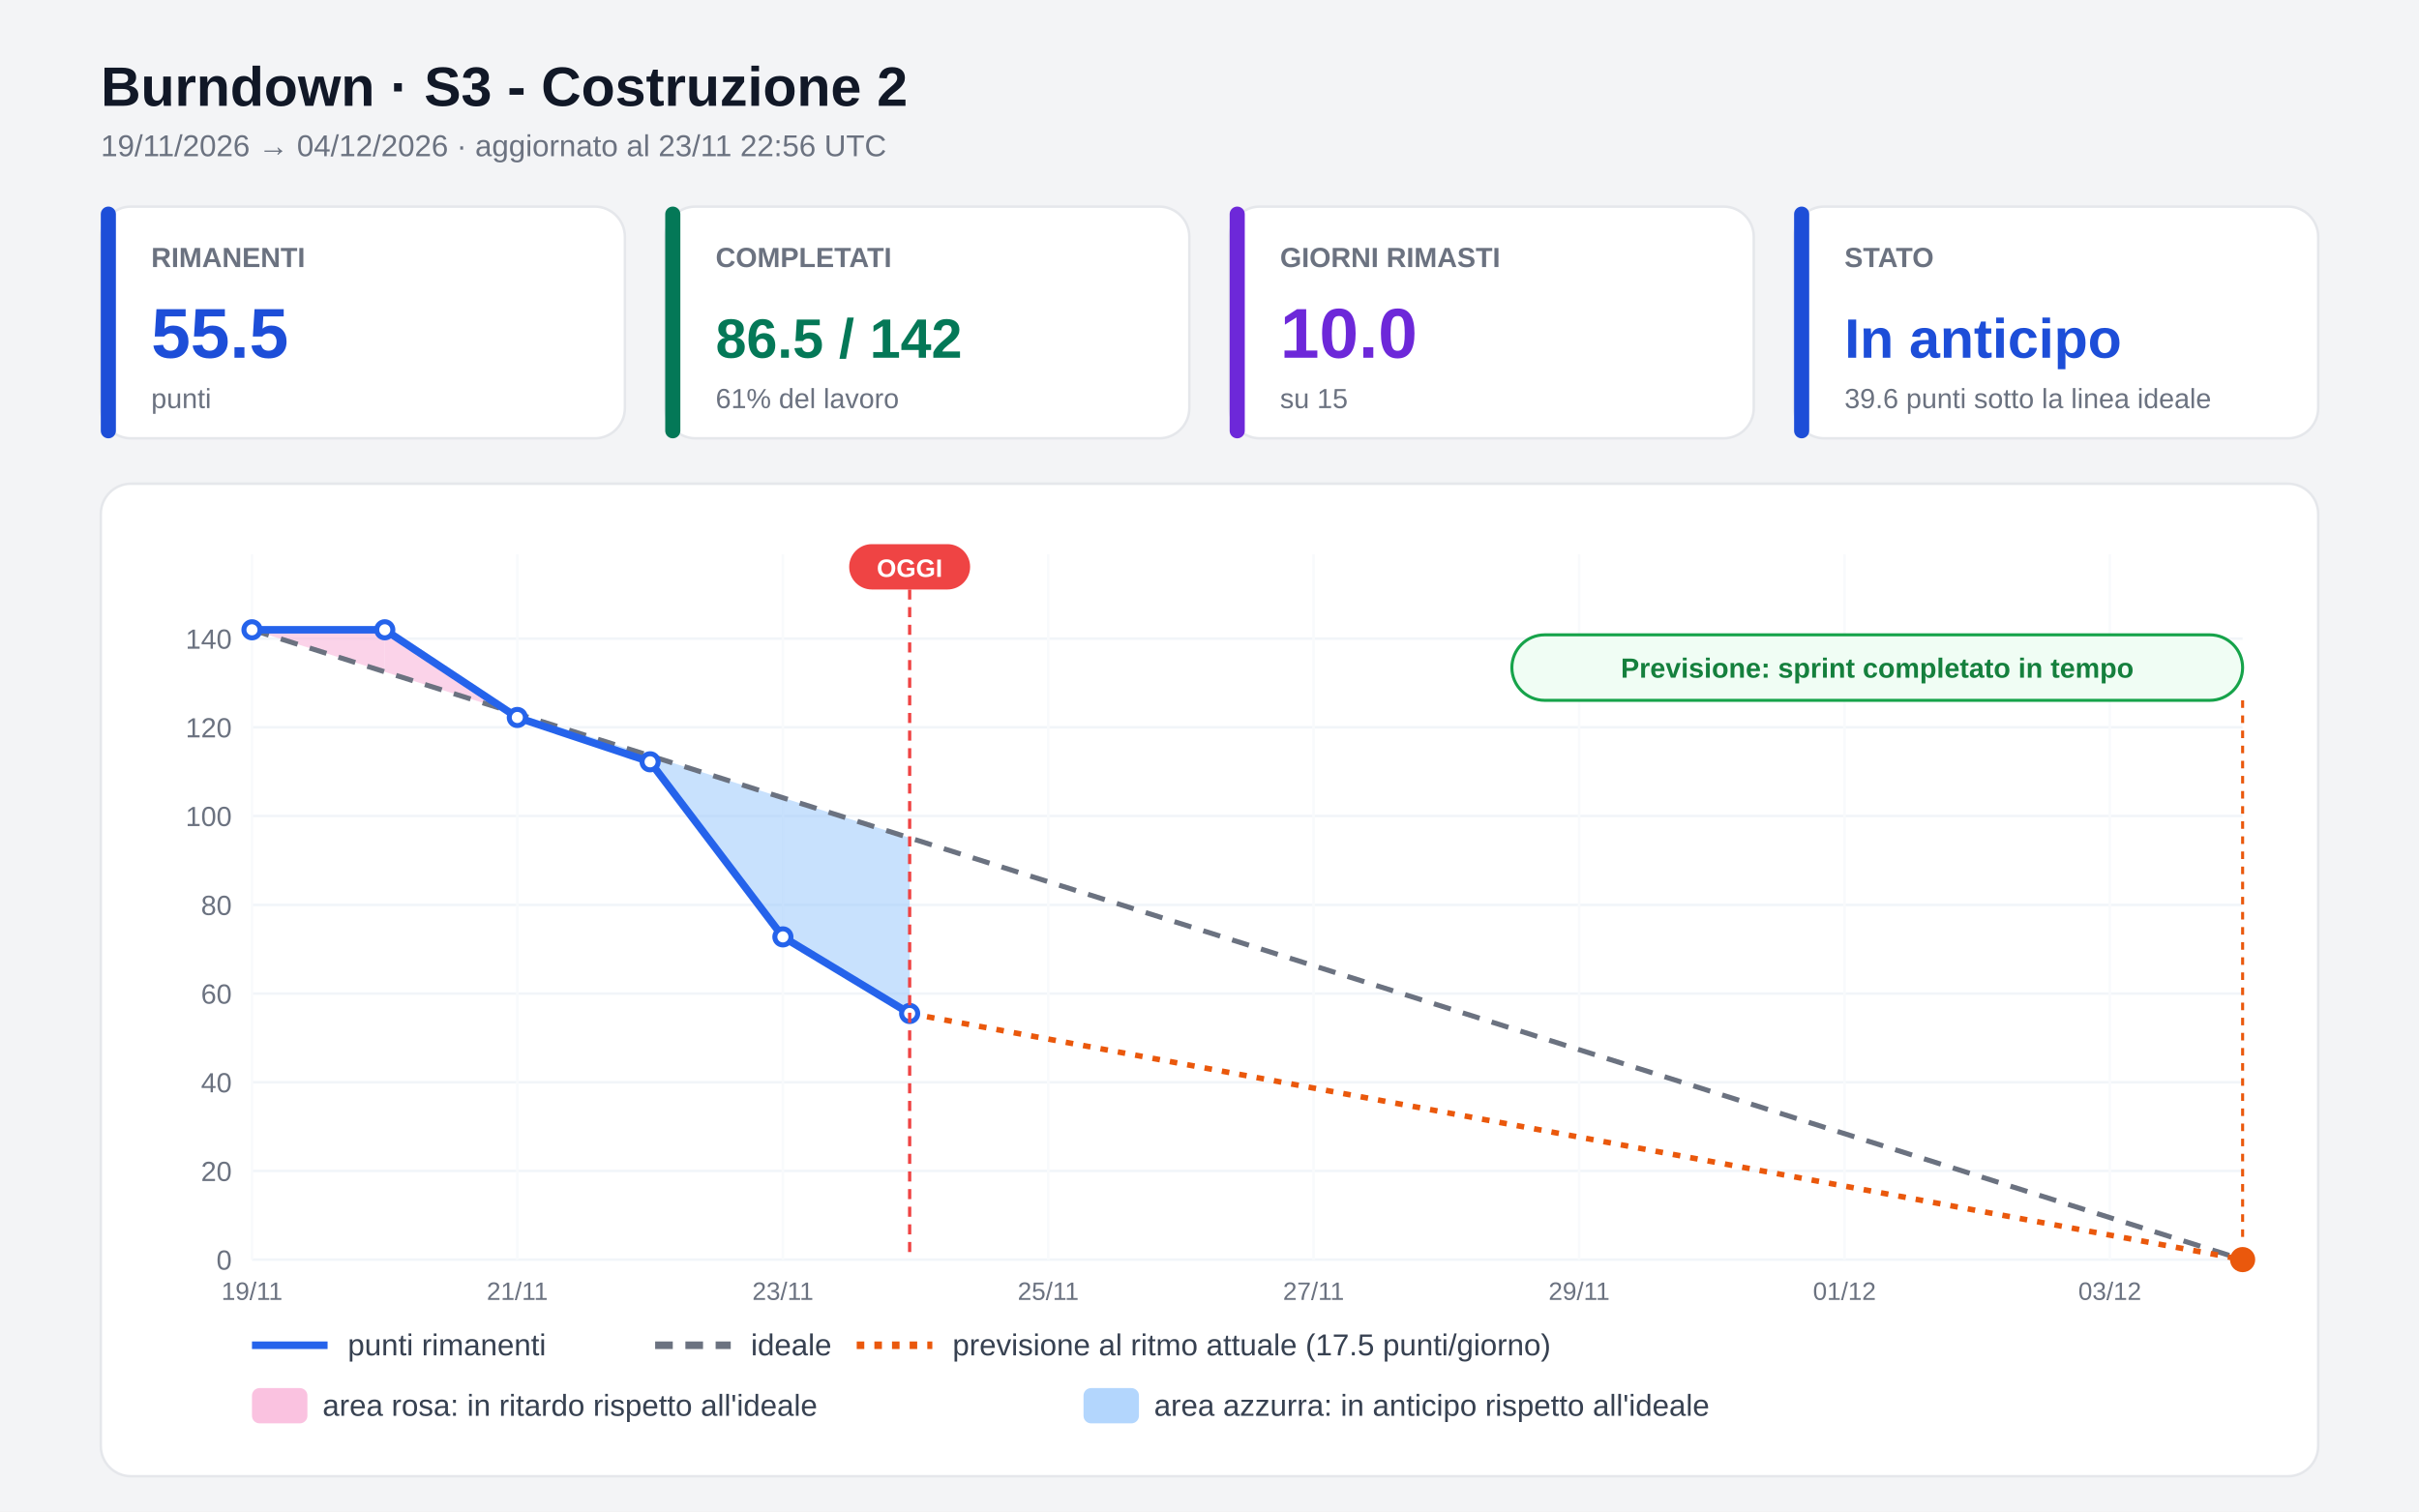
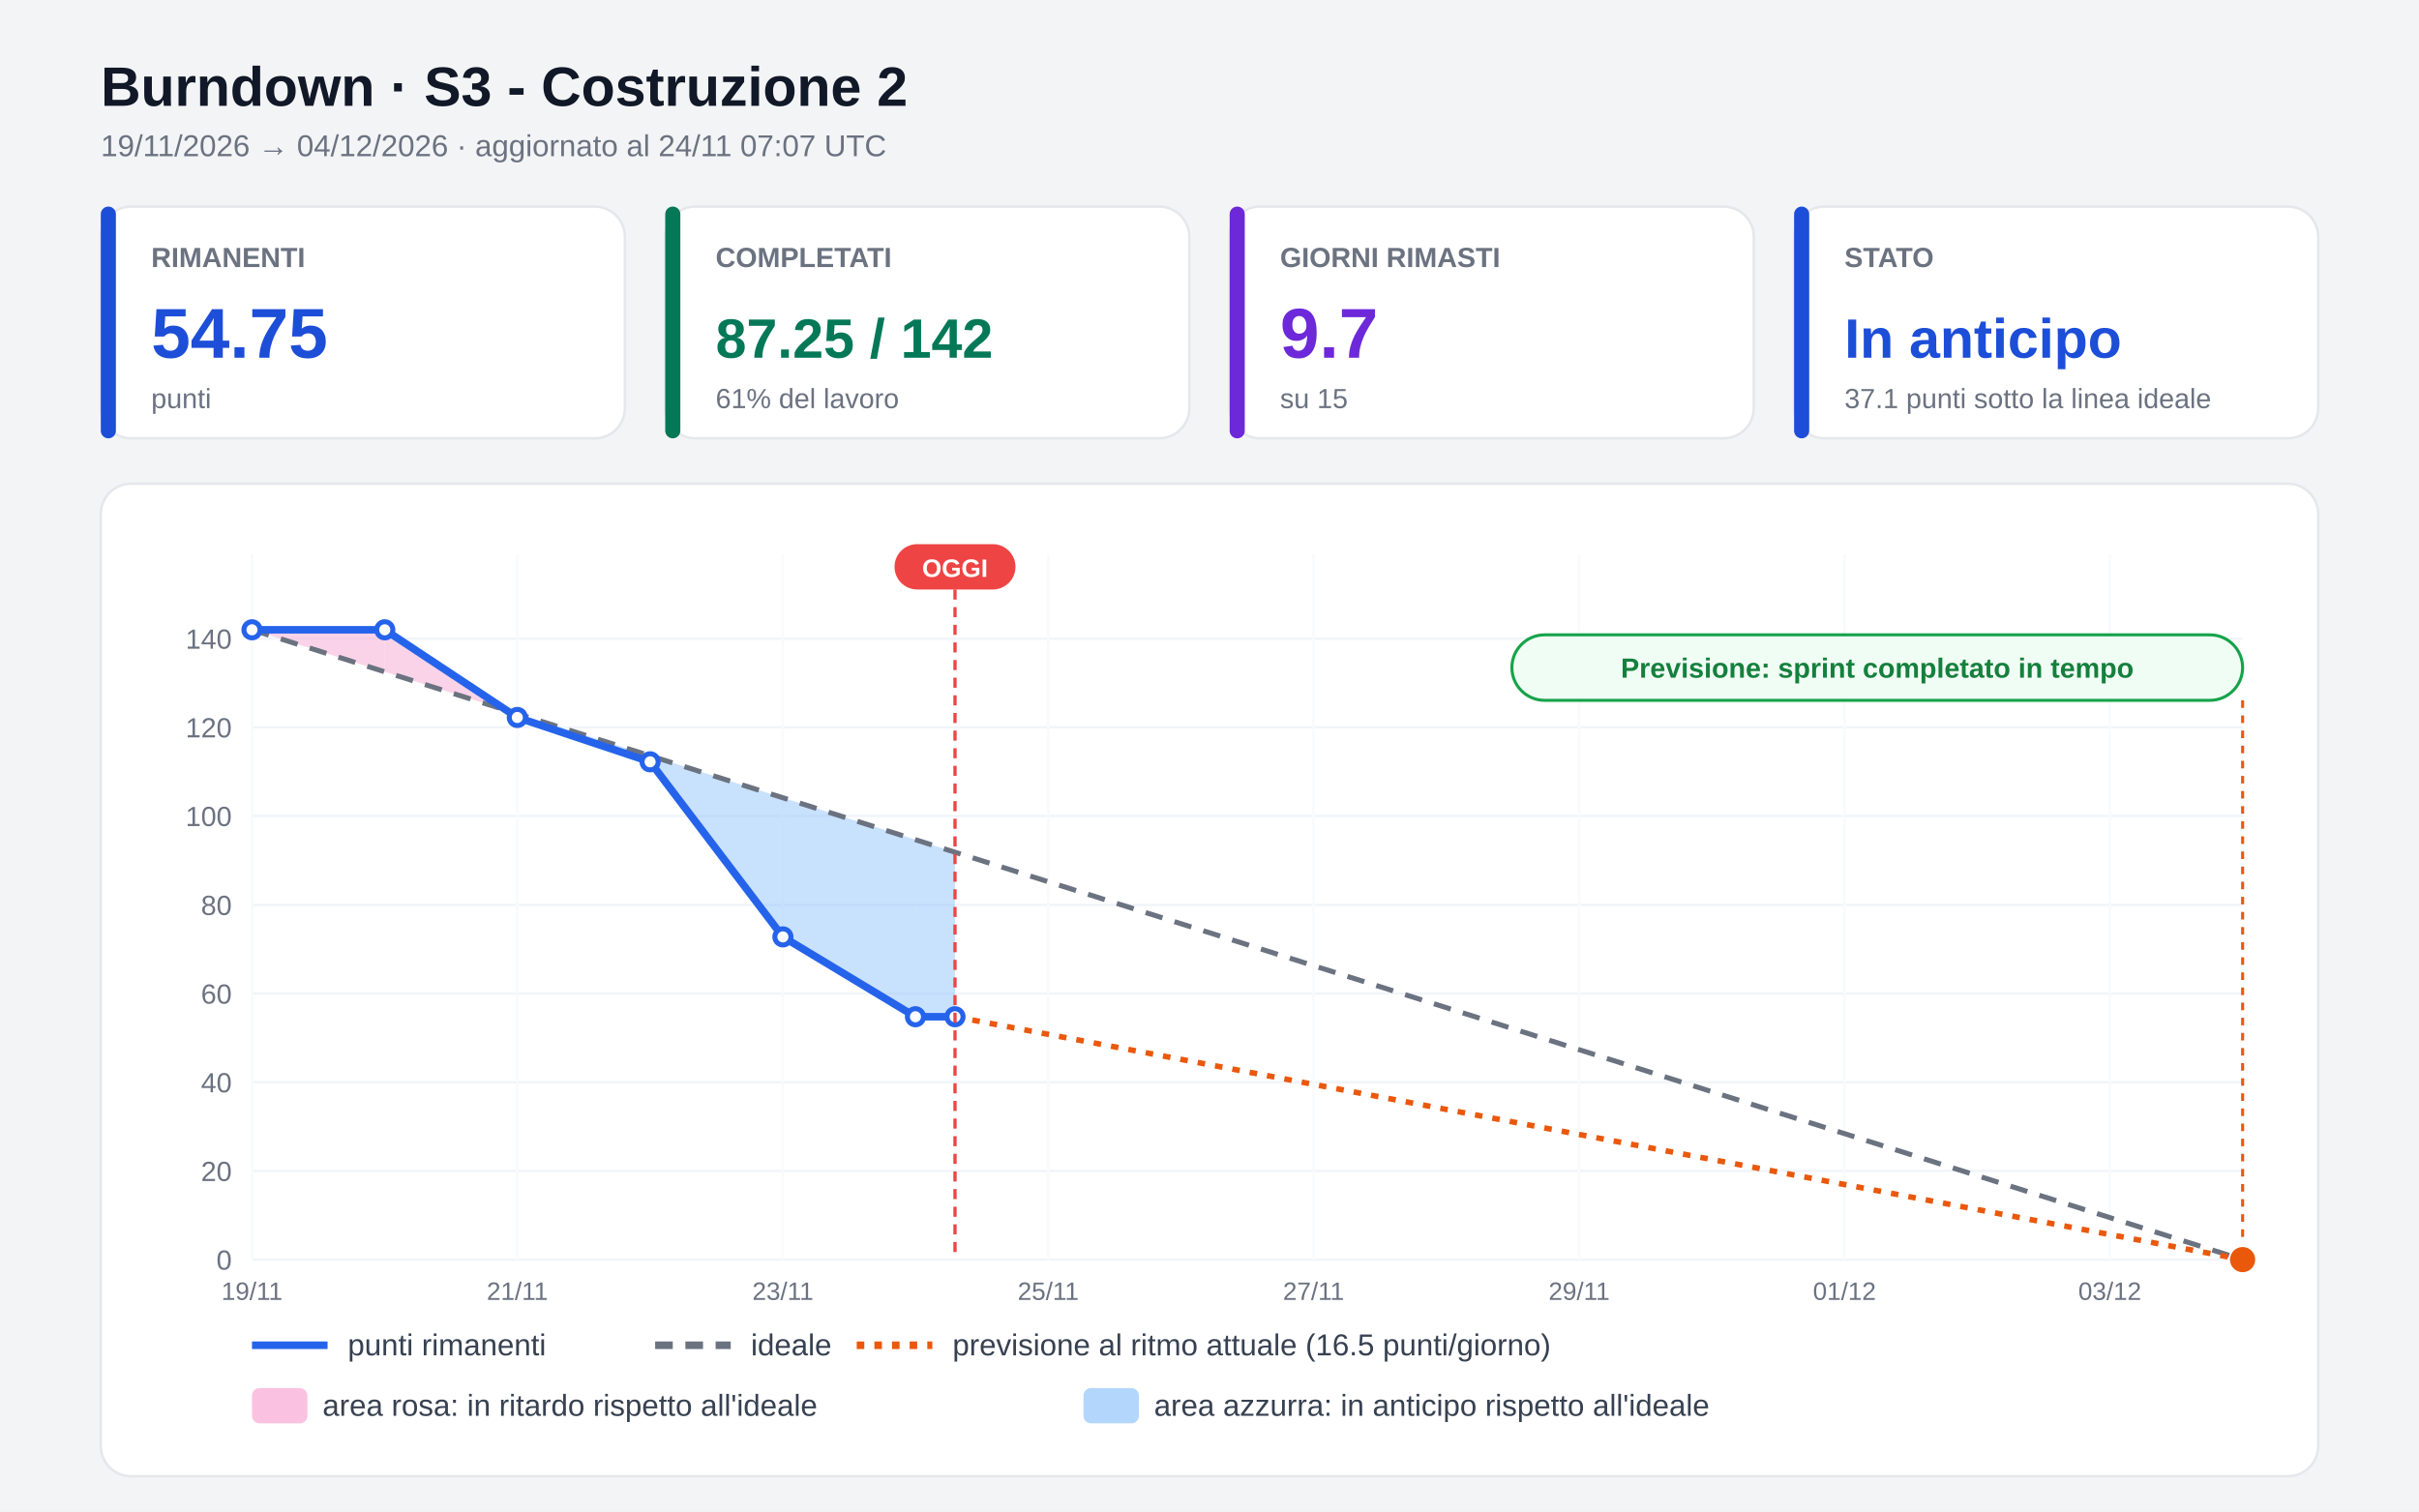
<svg xmlns="http://www.w3.org/2000/svg" viewBox="0 0 960 600" width="960" height="600" font-family="Arial">
  <rect width="960" height="600" fill="#f3f4f6" />
  <text x="40.0" y="42.0" font-size="22" text-anchor="start" fill="#111827" font-weight="bold">Burndown · S3 - Costruzione 2</text>
-   <text x="40.0" y="62.0" font-size="12" text-anchor="start" fill="#6b7280" font-weight="normal">19/11/2026 → 04/12/2026 · aggiornato al 23/11 22:56 UTC</text>
+   <text x="40.0" y="62.0" font-size="12" text-anchor="start" fill="#6b7280" font-weight="normal">19/11/2026 → 04/12/2026 · aggiornato al 24/11 07:07 UTC</text>
  <rect x="40.0" y="82.0" width="208.0" height="92.0" rx="12" fill="#ffffff" fill-opacity="1.0" stroke="#e5e7eb" stroke-width="1" />
  <rect x="40.0" y="82.0" width="6.0" height="92.0" rx="3" fill="#1d4ed8" fill-opacity="1.0" stroke="none" stroke-width="1" />
  <text x="60.0" y="106.0" font-size="11" text-anchor="start" fill="#6b7280" font-weight="bold">RIMANENTI</text>
-   <text x="60.0" y="142.0" font-size="28" text-anchor="start" fill="#1d4ed8" font-weight="bold">55.5</text>
+   <text x="60.0" y="142.0" font-size="28" text-anchor="start" fill="#1d4ed8" font-weight="bold">54.75</text>
  <text x="60.0" y="162.0" font-size="11" text-anchor="start" fill="#6b7280" font-weight="normal">punti</text>
  <rect x="264.0" y="82.0" width="208.0" height="92.0" rx="12" fill="#ffffff" fill-opacity="1.0" stroke="#e5e7eb" stroke-width="1" />
  <rect x="264.0" y="82.0" width="6.0" height="92.0" rx="3" fill="#047857" fill-opacity="1.0" stroke="none" stroke-width="1" />
  <text x="284.0" y="106.0" font-size="11" text-anchor="start" fill="#6b7280" font-weight="bold">COMPLETATI</text>
-   <text x="284.0" y="142.0" font-size="22" text-anchor="start" fill="#047857" font-weight="bold">86.5 / 142</text>
+   <text x="284.0" y="142.0" font-size="22" text-anchor="start" fill="#047857" font-weight="bold">87.25 / 142</text>
  <text x="284.0" y="162.0" font-size="11" text-anchor="start" fill="#6b7280" font-weight="normal">61% del lavoro</text>
  <rect x="488.0" y="82.0" width="208.0" height="92.0" rx="12" fill="#ffffff" fill-opacity="1.0" stroke="#e5e7eb" stroke-width="1" />
  <rect x="488.0" y="82.0" width="6.0" height="92.0" rx="3" fill="#6d28d9" fill-opacity="1.0" stroke="none" stroke-width="1" />
  <text x="508.0" y="106.0" font-size="11" text-anchor="start" fill="#6b7280" font-weight="bold">GIORNI RIMASTI</text>
-   <text x="508.0" y="142.0" font-size="28" text-anchor="start" fill="#6d28d9" font-weight="bold">10.0</text>
+   <text x="508.0" y="142.0" font-size="28" text-anchor="start" fill="#6d28d9" font-weight="bold">9.7</text>
  <text x="508.0" y="162.0" font-size="11" text-anchor="start" fill="#6b7280" font-weight="normal">su 15</text>
  <rect x="712.0" y="82.0" width="208.0" height="92.0" rx="12" fill="#ffffff" fill-opacity="1.0" stroke="#e5e7eb" stroke-width="1" />
  <rect x="712.0" y="82.0" width="6.0" height="92.0" rx="3" fill="#1d4ed8" fill-opacity="1.0" stroke="none" stroke-width="1" />
  <text x="732.0" y="106.0" font-size="11" text-anchor="start" fill="#6b7280" font-weight="bold">STATO</text>
  <text x="732.0" y="142.0" font-size="22" text-anchor="start" fill="#1d4ed8" font-weight="bold">In anticipo</text>
-   <text x="732.0" y="162.0" font-size="11" text-anchor="start" fill="#6b7280" font-weight="normal">39.6 punti sotto la linea ideale</text>
+   <text x="732.0" y="162.0" font-size="11" text-anchor="start" fill="#6b7280" font-weight="normal">37.1 punti sotto la linea ideale</text>
  <rect x="40.0" y="192.0" width="880.0" height="394.0" rx="12" fill="#ffffff" fill-opacity="1.0" stroke="#e5e7eb" stroke-width="1" />
  <line x1="100.0" y1="500.0" x2="890.0" y2="500.0" stroke="#f1f5f9" stroke-width="1" />
  <text x="92.0" y="504.0" font-size="11" text-anchor="end" fill="#6b7280" font-weight="normal">0</text>
  <line x1="100.0" y1="464.8" x2="890.0" y2="464.8" stroke="#f1f5f9" stroke-width="1" />
  <text x="92.0" y="468.8" font-size="11" text-anchor="end" fill="#6b7280" font-weight="normal">20</text>
  <line x1="100.0" y1="429.6" x2="890.0" y2="429.6" stroke="#f1f5f9" stroke-width="1" />
  <text x="92.0" y="433.6" font-size="11" text-anchor="end" fill="#6b7280" font-weight="normal">40</text>
  <line x1="100.0" y1="394.4" x2="890.0" y2="394.4" stroke="#f1f5f9" stroke-width="1" />
  <text x="92.0" y="398.4" font-size="11" text-anchor="end" fill="#6b7280" font-weight="normal">60</text>
  <line x1="100.0" y1="359.2" x2="890.0" y2="359.2" stroke="#f1f5f9" stroke-width="1" />
  <text x="92.0" y="363.2" font-size="11" text-anchor="end" fill="#6b7280" font-weight="normal">80</text>
  <line x1="100.0" y1="323.9" x2="890.0" y2="323.9" stroke="#f1f5f9" stroke-width="1" />
  <text x="92.0" y="327.9" font-size="11" text-anchor="end" fill="#6b7280" font-weight="normal">100</text>
  <line x1="100.0" y1="288.7" x2="890.0" y2="288.7" stroke="#f1f5f9" stroke-width="1" />
  <text x="92.0" y="292.7" font-size="11" text-anchor="end" fill="#6b7280" font-weight="normal">120</text>
  <line x1="100.0" y1="253.5" x2="890.0" y2="253.5" stroke="#f1f5f9" stroke-width="1" />
  <text x="92.0" y="257.5" font-size="11" text-anchor="end" fill="#6b7280" font-weight="normal">140</text>
  <line x1="100.0" y1="220.0" x2="100.0" y2="500.0" stroke="#f8fafc" stroke-width="1" />
  <text x="100.0" y="516.0" font-size="10" text-anchor="middle" fill="#6b7280" font-weight="normal">19/11</text>
  <line x1="205.3" y1="220.0" x2="205.3" y2="500.0" stroke="#f8fafc" stroke-width="1" />
  <text x="205.3" y="516.0" font-size="10" text-anchor="middle" fill="#6b7280" font-weight="normal">21/11</text>
  <line x1="310.7" y1="220.0" x2="310.7" y2="500.0" stroke="#f8fafc" stroke-width="1" />
  <text x="310.7" y="516.0" font-size="10" text-anchor="middle" fill="#6b7280" font-weight="normal">23/11</text>
  <line x1="416.0" y1="220.0" x2="416.0" y2="500.0" stroke="#f8fafc" stroke-width="1" />
  <text x="416.0" y="516.0" font-size="10" text-anchor="middle" fill="#6b7280" font-weight="normal">25/11</text>
  <line x1="521.3" y1="220.0" x2="521.3" y2="500.0" stroke="#f8fafc" stroke-width="1" />
  <text x="521.3" y="516.0" font-size="10" text-anchor="middle" fill="#6b7280" font-weight="normal">27/11</text>
  <line x1="626.7" y1="220.0" x2="626.7" y2="500.0" stroke="#f8fafc" stroke-width="1" />
  <text x="626.7" y="516.0" font-size="10" text-anchor="middle" fill="#6b7280" font-weight="normal">29/11</text>
  <line x1="732.0" y1="220.0" x2="732.0" y2="500.0" stroke="#f8fafc" stroke-width="1" />
  <text x="732.0" y="516.0" font-size="10" text-anchor="middle" fill="#6b7280" font-weight="normal">01/12</text>
  <line x1="837.3" y1="220.0" x2="837.3" y2="500.0" stroke="#f8fafc" stroke-width="1" />
  <text x="837.3" y="516.0" font-size="10" text-anchor="middle" fill="#6b7280" font-weight="normal">03/12</text>
  <polygon points="100.0,250.0 152.7,250.0 152.7,266.7 100.0,250.0" fill="#f9a8d4" fill-opacity="0.5" stroke="none" stroke-width="1.5" stroke-linejoin="round" />
  <polygon points="152.7,250.0 201.2,282.0 152.7,266.7" fill="#f9a8d4" fill-opacity="0.5" stroke="none" stroke-width="1.5" stroke-linejoin="round" />
  <polygon points="201.2,282.0 205.3,284.8 205.3,283.3" fill="#93c5fd" fill-opacity="0.5" stroke="none" stroke-width="1.5" stroke-linejoin="round" />
  <polygon points="205.3,284.8 258.0,302.4 258.0,300.0 205.3,283.3" fill="#93c5fd" fill-opacity="0.5" stroke="none" stroke-width="1.5" stroke-linejoin="round" />
  <polygon points="258.0,302.4 310.7,371.9 310.7,316.7 258.0,300.0" fill="#93c5fd" fill-opacity="0.5" stroke="none" stroke-width="1.5" stroke-linejoin="round" />
-   <polygon points="310.7,371.9 361.0,402.3 361.0,332.6 310.7,316.7" fill="#93c5fd" fill-opacity="0.5" stroke="none" stroke-width="1.5" stroke-linejoin="round" />
+   <polygon points="310.7,371.9 363.3,403.6 363.3,333.3 310.7,316.7" fill="#93c5fd" fill-opacity="0.5" stroke="none" stroke-width="1.5" stroke-linejoin="round" />
+   <polygon points="363.3,403.6 379.0,403.6 379.0,338.3 363.3,333.3" fill="#93c5fd" fill-opacity="0.5" stroke="none" stroke-width="1.5" stroke-linejoin="round" />
  <polyline points="100.0,250.0 890.0,500.0" fill="none" fill-opacity="1.0" stroke="#6b7280" stroke-width="2" stroke-linejoin="round" stroke-dasharray="7 5" />
-   <polyline points="361.0,402.3 890.0,500.0" fill="none" fill-opacity="1.0" stroke="#ea580c" stroke-width="2.2" stroke-linejoin="round" stroke-dasharray="3 4" />
-   <polyline points="100.0,250.0 152.7,250.0 205.3,284.8 258.0,302.4 310.7,371.9 361.0,402.3" fill="none" fill-opacity="1.0" stroke="#2563eb" stroke-width="3" stroke-linejoin="round" />
+   <polyline points="379.0,403.6 890.0,500.0" fill="none" fill-opacity="1.0" stroke="#ea580c" stroke-width="2.2" stroke-linejoin="round" stroke-dasharray="3 4" />
+   <polyline points="100.0,250.0 152.7,250.0 205.3,284.8 258.0,302.4 310.7,371.9 363.3,403.6 379.0,403.6" fill="none" fill-opacity="1.0" stroke="#2563eb" stroke-width="3" stroke-linejoin="round" />
  <circle cx="100.0" cy="250.0" r="3.2" fill="#ffffff" stroke="#2563eb" stroke-width="2" />
  <circle cx="152.7" cy="250.0" r="3.2" fill="#ffffff" stroke="#2563eb" stroke-width="2" />
  <circle cx="205.3" cy="284.8" r="3.2" fill="#ffffff" stroke="#2563eb" stroke-width="2" />
  <circle cx="258.0" cy="302.4" r="3.2" fill="#ffffff" stroke="#2563eb" stroke-width="2" />
  <circle cx="310.7" cy="371.9" r="3.2" fill="#ffffff" stroke="#2563eb" stroke-width="2" />
-   <circle cx="361.0" cy="402.3" r="3.2" fill="#ffffff" stroke="#2563eb" stroke-width="2" />
-   <line x1="361.0" y1="220.0" x2="361.0" y2="500.0" stroke="#ef4444" stroke-width="1.3" stroke-dasharray="4 3" />
-   <rect x="337.0" y="216.0" width="48.0" height="18.0" rx="9" fill="#ef4444" fill-opacity="1.0" stroke="none" stroke-width="1" />
-   <text x="361.0" y="229.0" font-size="10" text-anchor="middle" fill="#ffffff" font-weight="bold">OGGI</text>
+   <circle cx="363.3" cy="403.6" r="3.2" fill="#ffffff" stroke="#2563eb" stroke-width="2" />
+   <circle cx="379.0" cy="403.6" r="3.2" fill="#ffffff" stroke="#2563eb" stroke-width="2" />
+   <line x1="379.0" y1="220.0" x2="379.0" y2="500.0" stroke="#ef4444" stroke-width="1.3" stroke-dasharray="4 3" />
+   <rect x="355.0" y="216.0" width="48.0" height="18.0" rx="9" fill="#ef4444" fill-opacity="1.0" stroke="none" stroke-width="1" />
+   <text x="379.0" y="229.0" font-size="10" text-anchor="middle" fill="#ffffff" font-weight="bold">OGGI</text>
  <circle cx="890.0" cy="500.0" r="5" fill="#ea580c" />
  <line x1="890.0" y1="278.0" x2="890.0" y2="494.0" stroke="#ea580c" stroke-width="1.2" stroke-dasharray="3 3" />
  <rect x="600.0" y="252.0" width="290.0" height="26.0" rx="13" fill="#f0fdf4" fill-opacity="1.0" stroke="#16a34a" stroke-width="1.2" />
  <text x="745.0" y="269.0" font-size="11" text-anchor="middle" fill="#15803d" font-weight="bold">Previsione: sprint completato in tempo</text>
  <line x1="100.0" y1="534.0" x2="130.0" y2="534.0" stroke="#2563eb" stroke-width="3" />
  <text x="138.0" y="538.0" font-size="12" text-anchor="start" fill="#374151" font-weight="normal">punti rimanenti</text>
  <line x1="260.0" y1="534.0" x2="290.0" y2="534.0" stroke="#6b7280" stroke-width="3" stroke-dasharray="7 5" />
  <text x="298.0" y="538.0" font-size="12" text-anchor="start" fill="#374151" font-weight="normal">ideale</text>
  <line x1="340.0" y1="534.0" x2="370.0" y2="534.0" stroke="#ea580c" stroke-width="3" stroke-dasharray="3 4" />
-   <text x="378.0" y="538.0" font-size="12" text-anchor="start" fill="#374151" font-weight="normal">previsione al ritmo attuale (17.5 punti/giorno)</text>
+   <text x="378.0" y="538.0" font-size="12" text-anchor="start" fill="#374151" font-weight="normal">previsione al ritmo attuale (16.5 punti/giorno)</text>
  <rect x="100.0" y="551.0" width="22.0" height="14.0" rx="3" fill="#f9a8d4" fill-opacity="0.7" stroke="none" stroke-width="1" />
  <text x="128.0" y="562.0" font-size="12" text-anchor="start" fill="#374151" font-weight="normal">area rosa: in ritardo rispetto all'ideale</text>
  <rect x="430.0" y="551.0" width="22.0" height="14.0" rx="3" fill="#93c5fd" fill-opacity="0.7" stroke="none" stroke-width="1" />
  <text x="458.0" y="562.0" font-size="12" text-anchor="start" fill="#374151" font-weight="normal">area azzurra: in anticipo rispetto all'ideale</text>
</svg>
